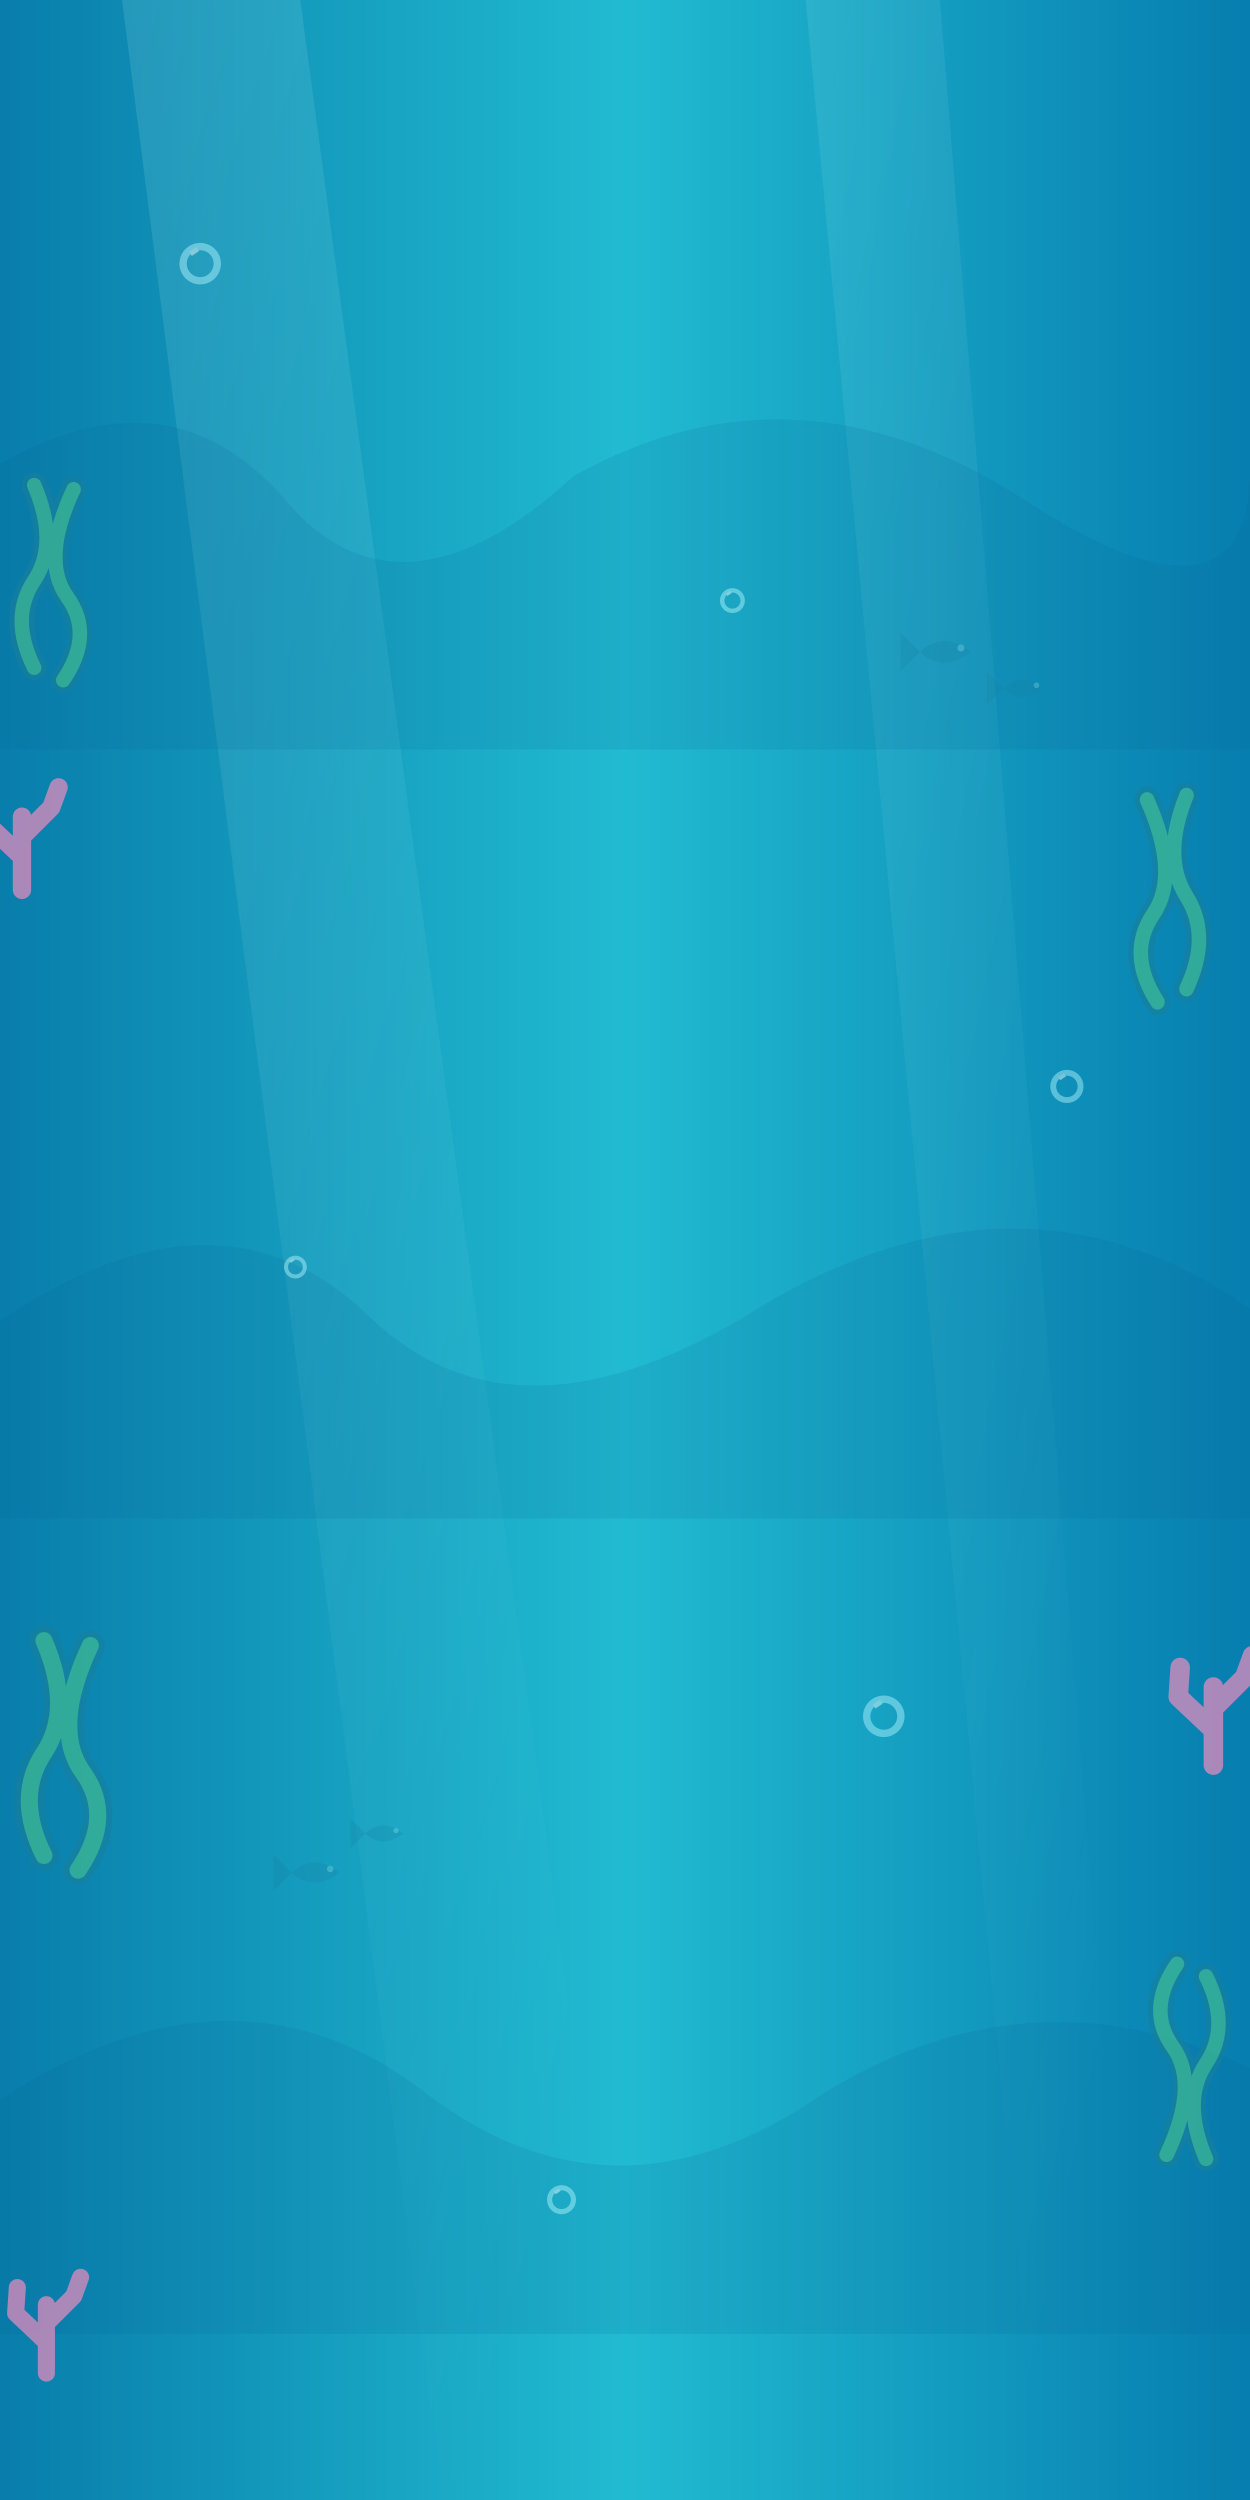
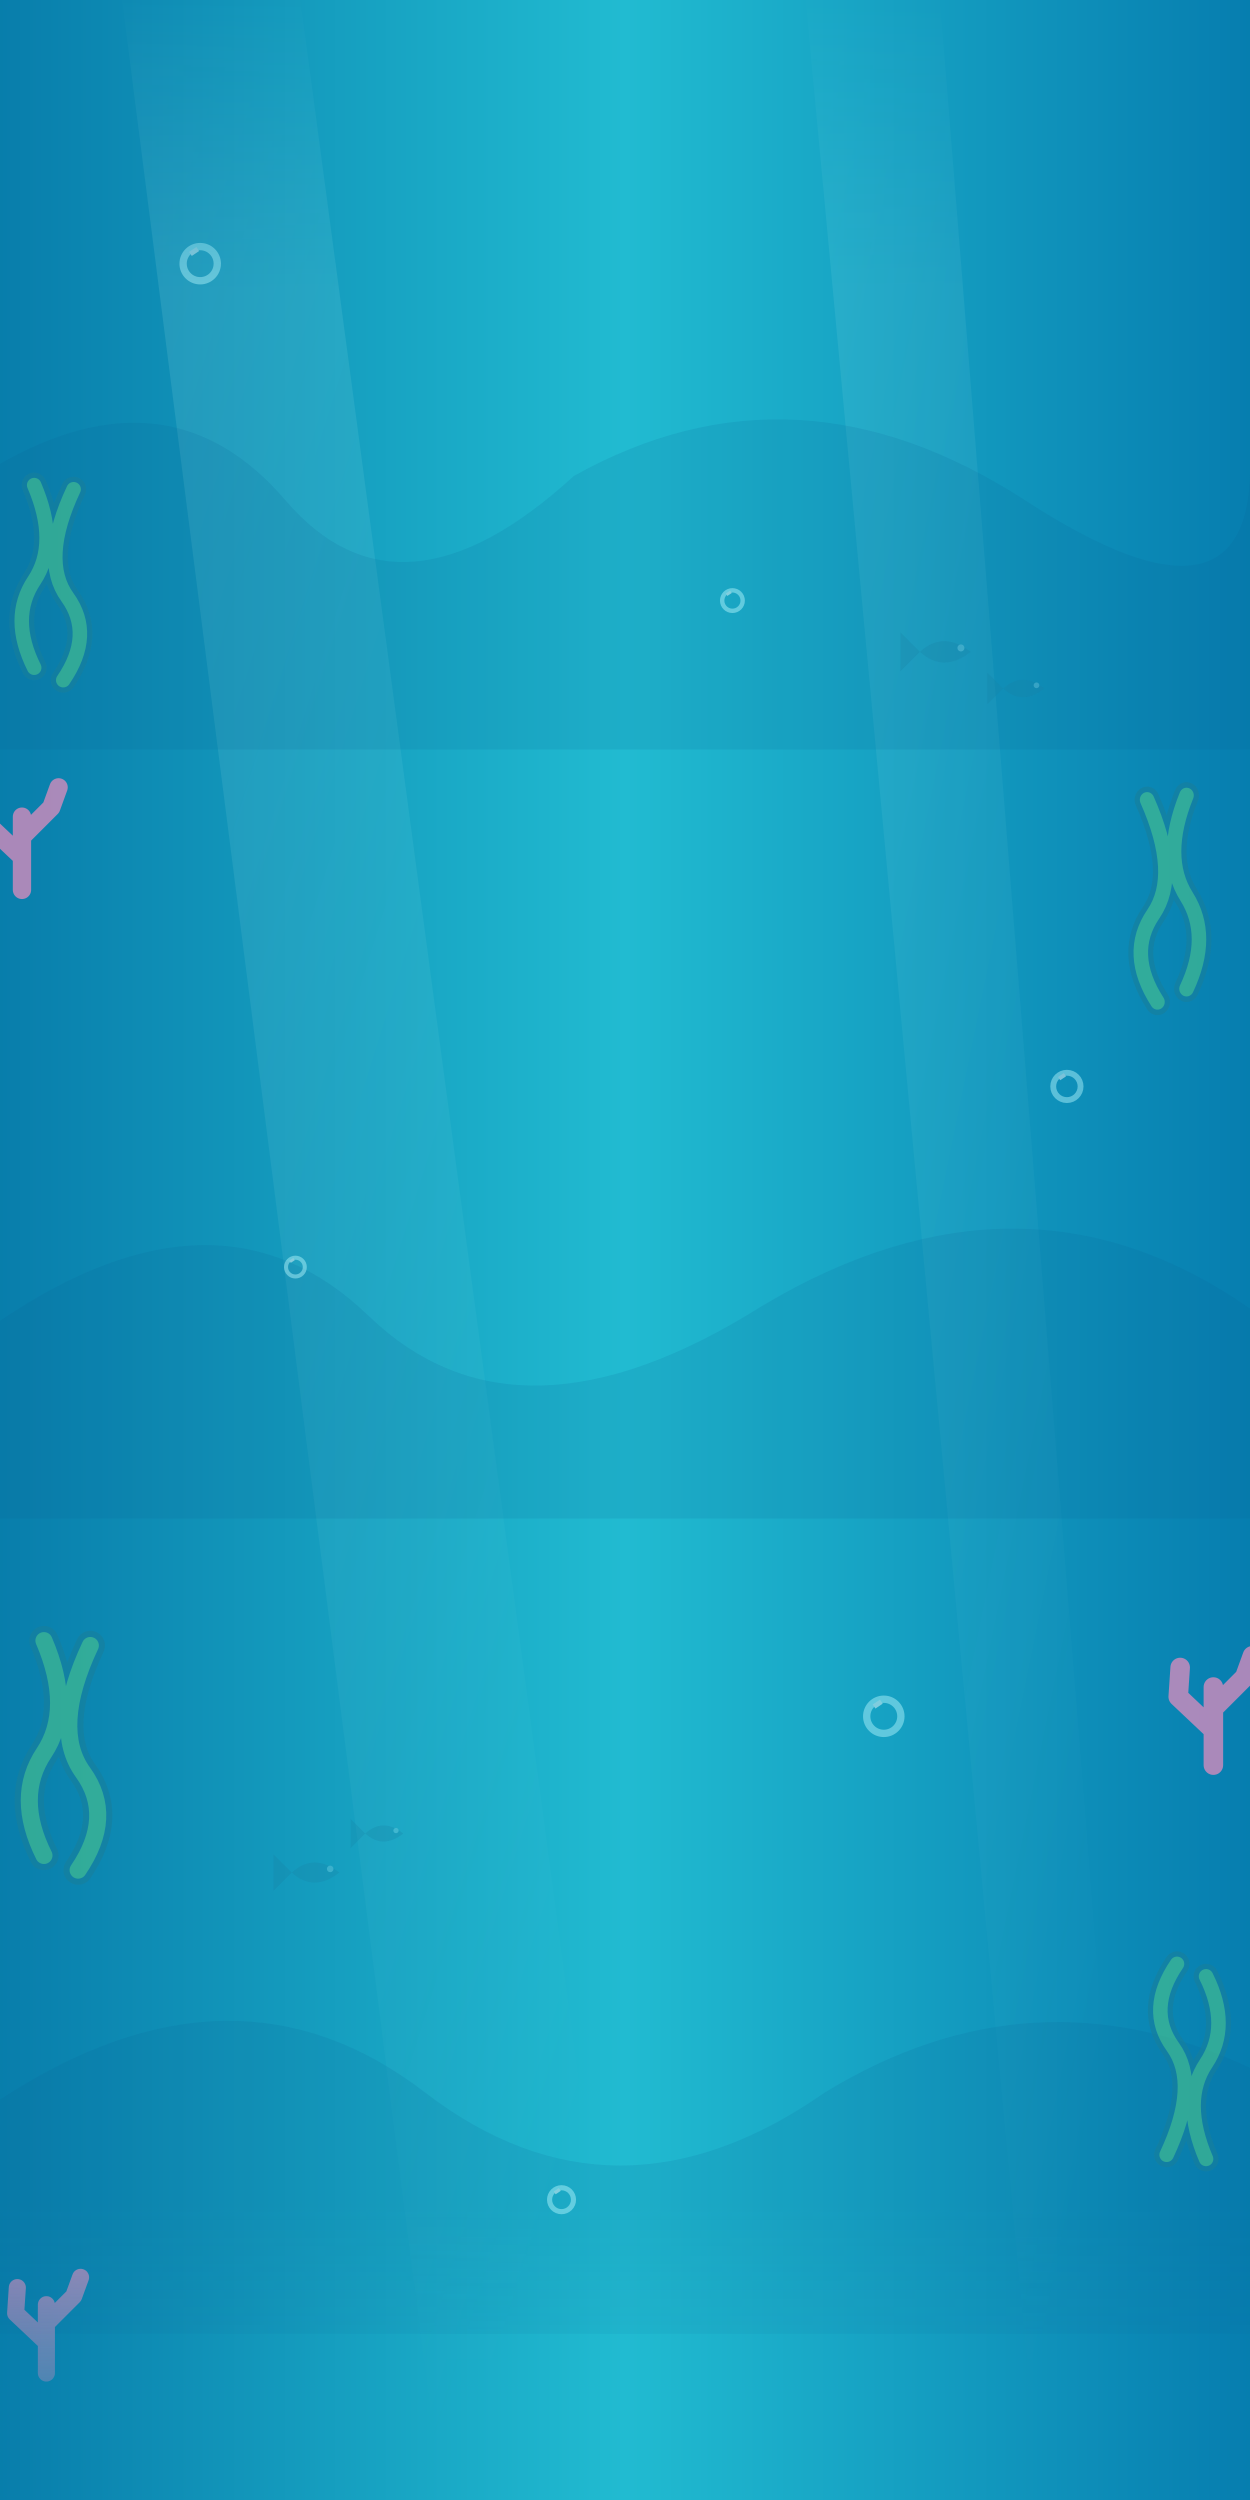
<svg xmlns="http://www.w3.org/2000/svg" width="512" height="1024" viewBox="0 0 512 1024">
  <defs>
-     <linearGradient id="sea">
+     <linearGradient id="sea" x1="0%" y1="0%" x2="100%" y2="0%">
      <stop stop-color="#087dab" />
      <stop offset=".5" stop-color="#21bbd1" />
      <stop offset="1" stop-color="#067daf" />
    </linearGradient>
    <linearGradient id="ray" x1="0" x2=".65" y1="0" y2="1">
      <stop stop-color="#d2fff3" stop-opacity=".25" />
      <stop offset="1" stop-color="#c8fff5" stop-opacity="0" />
    </linearGradient>
+     <linearGradient id="edgeFade" x1="0%" y1="0%" x2="0%" y2="100%">
+       <stop offset="0%" stop-color="black" />
+       <stop offset="12%" stop-color="white" />
+       <stop offset="88%" stop-color="white" />
+       <stop offset="100%" stop-color="black" />
+     </linearGradient>
+     <mask id="tileEdges">
+       <rect width="512" height="1024" fill="url(#edgeFade)" />
+     </mask>
    <g id="bubble" fill="none" stroke="#b7f9ff" stroke-width="3">
      <circle cx="0" cy="0" r="7" />
      <path d="M-4 -4l3 -2" stroke="#fff" stroke-width="2" />
    </g>
    <g id="kelp">
      <path d="M0 90Q-12 66 0 48T0 2M14 96Q29 74 16 56T19 4" stroke="#187e9b" stroke-width="12" fill="none" stroke-linecap="round" />
      <path d="M0 90Q-12 66 0 48T0 2M14 96Q29 74 16 56T19 4" stroke="#4bc48b" stroke-width="7" fill="none" stroke-linecap="round" />
    </g>
    <g id="coral" fill="none" stroke="#f58cbe" stroke-width="10" stroke-linecap="round">
      <path d="M0 50V10M0 32L-18 15M0 21L16 5M-18 15L-17 0M16 5L20 -6" />
    </g>
    <g id="fish" fill="#167fa4">
      <path d="M-14 0Q-2-11 12 0Q-2 11-14 0L-24-10V10Z" />
      <circle cx="7" cy="-2" r="1.8" fill="#a5e5f0" />
    </g>
  </defs>
  <rect width="512" height="1024" fill="url(#sea)" />
-   <path d="M50 0H123L260 1024H181Z" fill="url(#ray)" opacity=".5" />
-   <path d="M330 0H385L467 1024H426Z" fill="url(#ray)" opacity=".38" />
-   <g opacity=".14" fill="#095d93">
-     <path d="M0 190Q70 150 117 205T235 195Q326 144 420 205T512 188V307H0Z" />
-     <path d="M0 541Q90 480 151 539T312 535Q419 471 512 536V622H0Z" />
-     <path d="M0 860Q96 797 174 857T338 857Q423 805 512 847V956H0Z" />
-   </g>
-   <g opacity=".6">
-     <use href="#kelp" transform="translate(14 197) scale(.85)" />
-     <use href="#kelp" transform="translate(486 324) scale(-.85 .9)" />
-     <use href="#kelp" transform="translate(18 670)" />
-     <use href="#kelp" transform="translate(494 886) scale(-.85)" />
-   </g>
-   <g opacity=".68">
-     <use href="#coral" transform="translate(9 327) scale(.75)" />
-     <use href="#coral" transform="translate(497 683) scale(.8)" />
-     <use href="#coral" transform="translate(19 937) scale(.7)" />
-   </g>
-   <g opacity=".26">
-     <use href="#fish" transform="translate(388 267) scale(.8)" />
-     <use href="#fish" transform="translate(420 282) scale(.65)" />
-     <use href="#fish" transform="translate(130 767) scale(.75)" />
-     <use href="#fish" transform="translate(158 751) scale(.6)" />
-   </g>
-   <g opacity=".45">
-     <use href="#bubble" transform="translate(82 108)" />
-     <use href="#bubble" transform="translate(300 246) scale(.6)" />
-     <use href="#bubble" transform="translate(437 445) scale(.8)" />
-     <use href="#bubble" transform="translate(121 519) scale(.55)" />
-     <use href="#bubble" transform="translate(362 703)" />
-     <use href="#bubble" transform="translate(230 901) scale(.7)" />
+   <g mask="url(#tileEdges)">
+     <path d="M50 0H123L260 1024H181Z" fill="url(#ray)" opacity=".5" />
+     <path d="M330 0H385L467 1024H426Z" fill="url(#ray)" opacity=".38" />
+     <g opacity=".14" fill="#095d93">
+       <path d="M0 190Q70 150 117 205T235 195Q326 144 420 205T512 188V307H0Z" />
+       <path d="M0 541Q90 480 151 539T312 535Q419 471 512 536V622H0Z" />
+       <path d="M0 860Q96 797 174 857T338 857Q423 805 512 847V956H0Z" />
+     </g>
+     <g opacity=".6">
+       <use href="#kelp" transform="translate(14 197) scale(.85)" />
+       <use href="#kelp" transform="translate(486 324) scale(-.85 .9)" />
+       <use href="#kelp" transform="translate(18 670)" />
+       <use href="#kelp" transform="translate(494 886) scale(-.85)" />
+     </g>
+     <g opacity=".68">
+       <use href="#coral" transform="translate(9 327) scale(.75)" />
+       <use href="#coral" transform="translate(497 683) scale(.8)" />
+       <use href="#coral" transform="translate(19 937) scale(.7)" />
+     </g>
+     <g opacity=".26">
+       <use href="#fish" transform="translate(388 267) scale(.8)" />
+       <use href="#fish" transform="translate(420 282) scale(.65)" />
+       <use href="#fish" transform="translate(130 767) scale(.75)" />
+       <use href="#fish" transform="translate(158 751) scale(.6)" />
+     </g>
+     <g opacity=".45">
+       <use href="#bubble" transform="translate(82 108)" />
+       <use href="#bubble" transform="translate(300 246) scale(.6)" />
+       <use href="#bubble" transform="translate(437 445) scale(.8)" />
+       <use href="#bubble" transform="translate(121 519) scale(.55)" />
+       <use href="#bubble" transform="translate(362 703)" />
+       <use href="#bubble" transform="translate(230 901) scale(.7)" />
+     </g>
  </g>
</svg>
